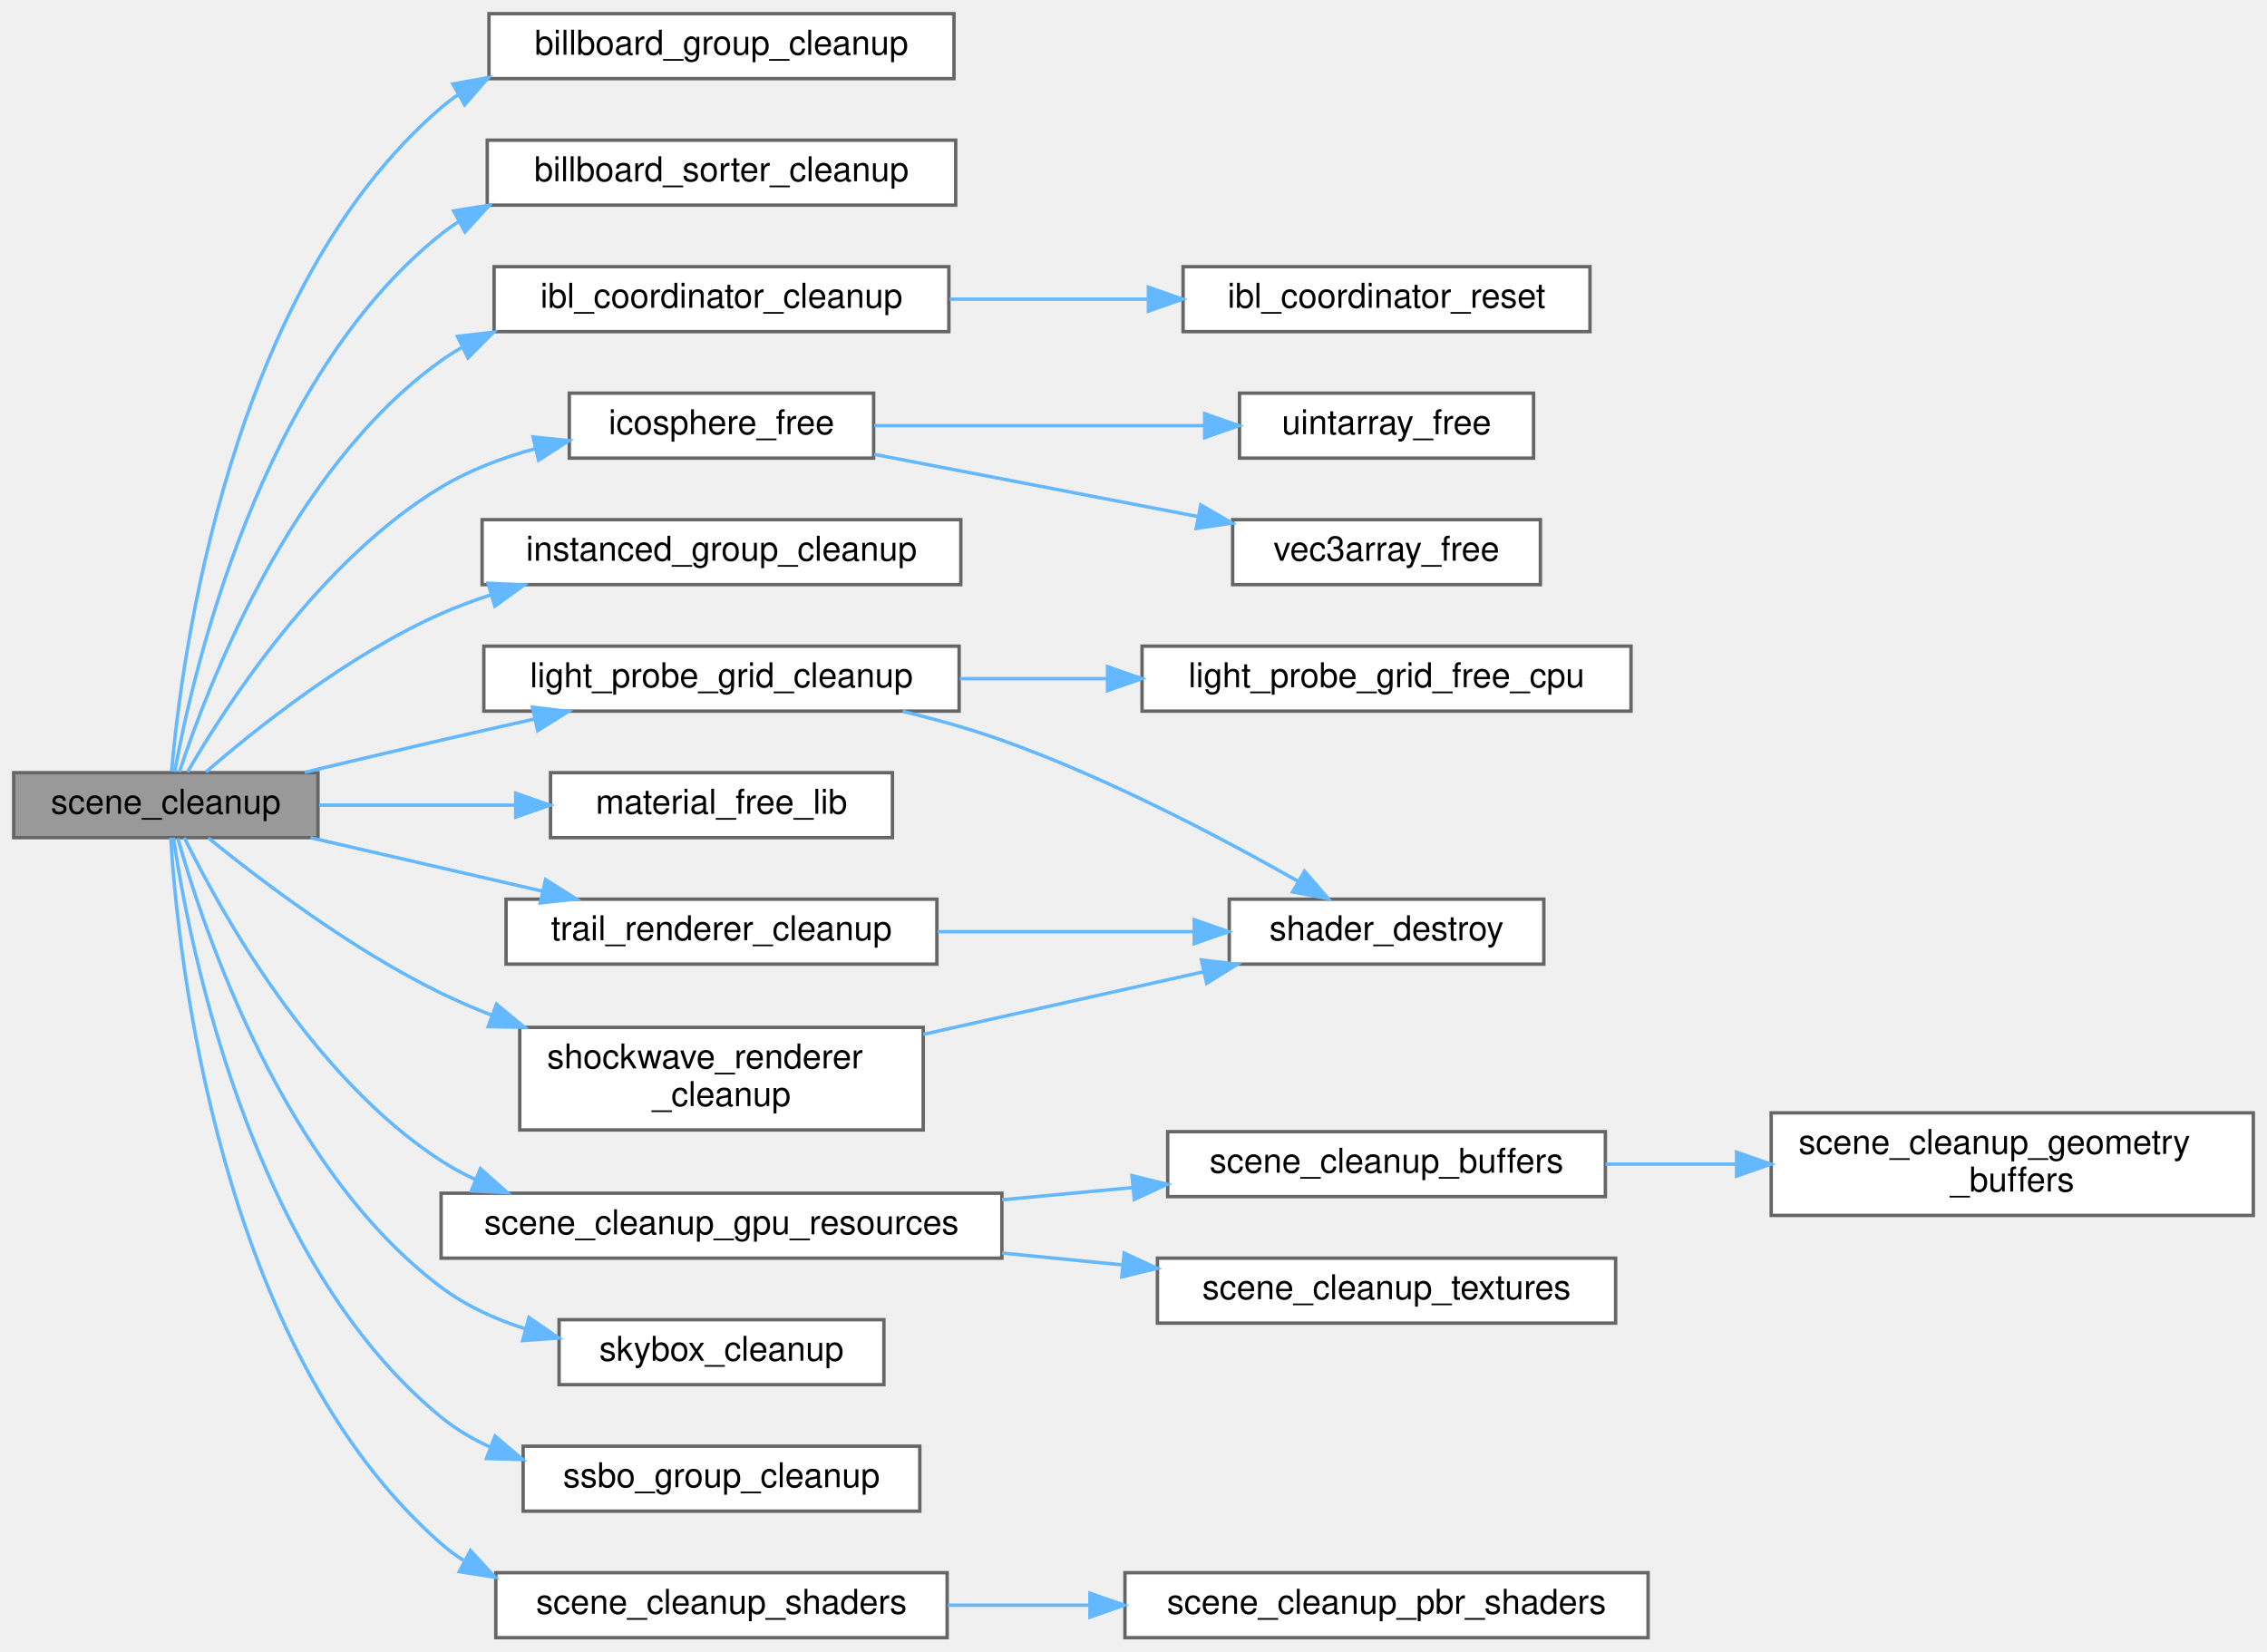
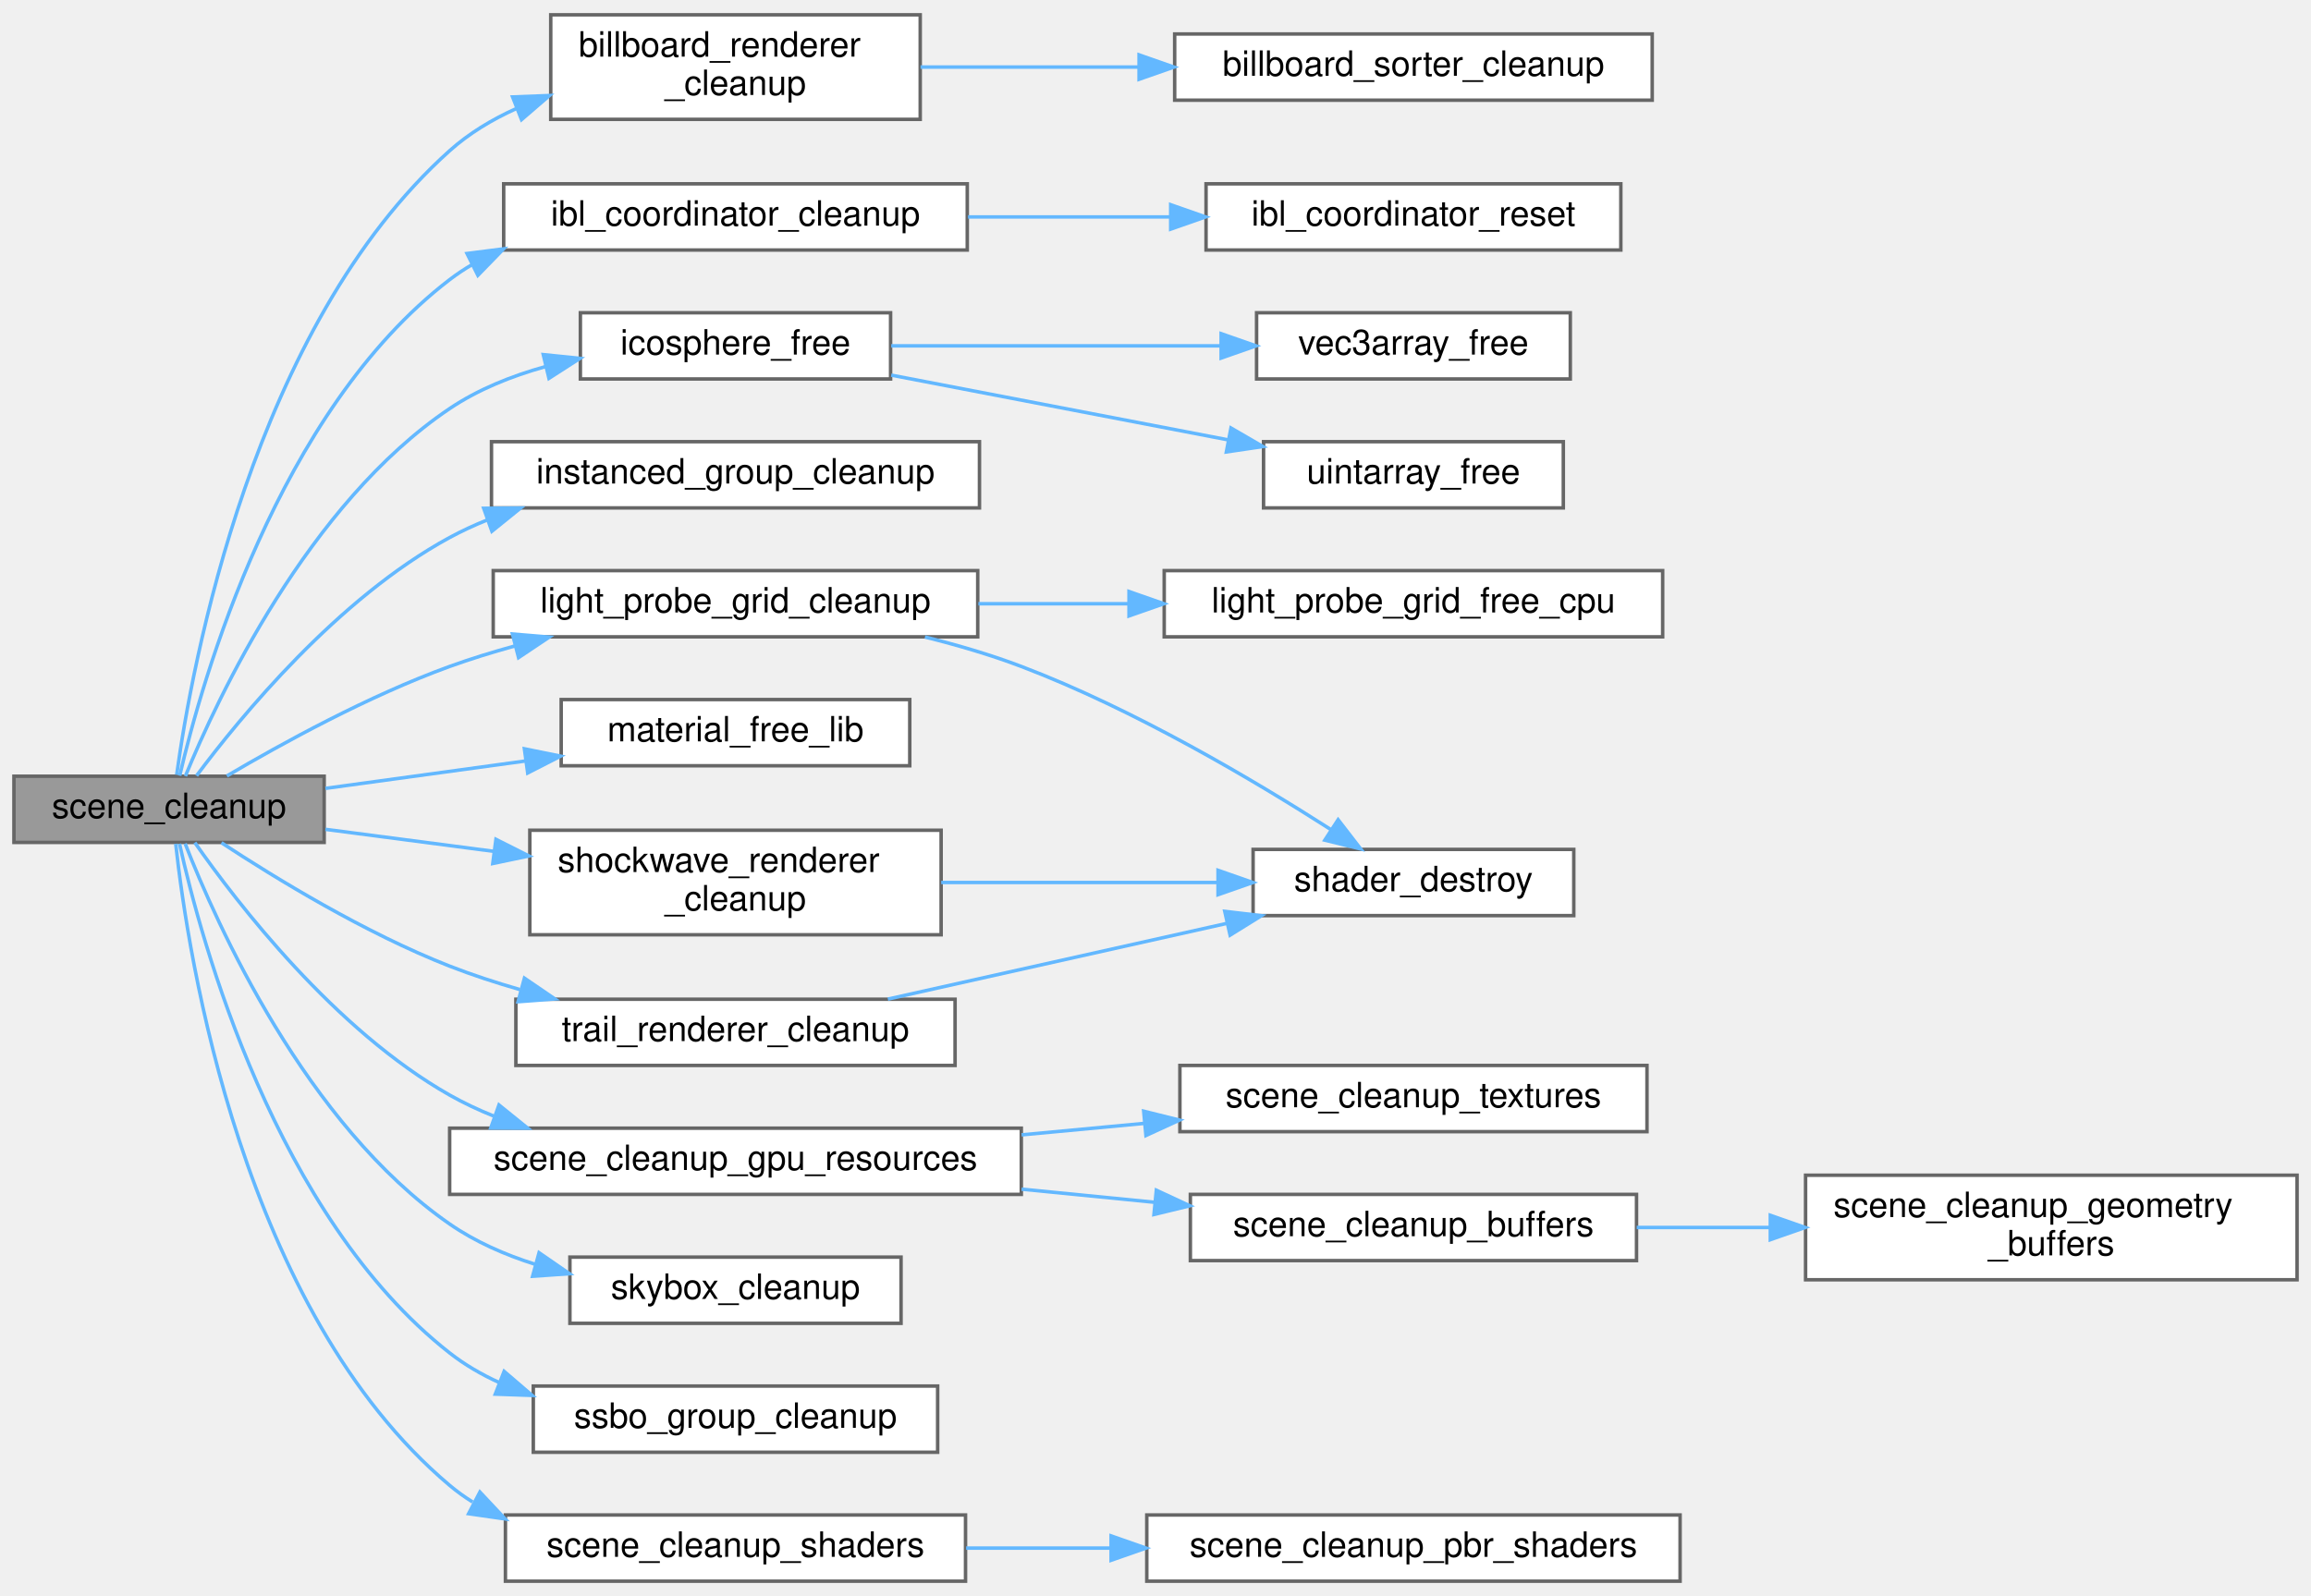
- <svg xmlns="http://www.w3.org/2000/svg" xmlns:xlink="http://www.w3.org/1999/xlink" width="663pt" height="483pt" viewBox="0.00 0.00 663.00 483.00">
-   <g id="graph0" class="graph" transform="scale(1 1) rotate(0) translate(4 479)">
+ <svg xmlns="http://www.w3.org/2000/svg" xmlns:xlink="http://www.w3.org/1999/xlink" width="663pt" height="458pt" viewBox="0.00 0.00 663.00 457.50">
+   <g id="graph0" class="graph" transform="scale(1 1) rotate(0) translate(4 453.5)">
    <g id="Node000001" class="node">
      <g id="a_Node000001">
        <a xlink:title="Cleans up scene resources.">
-           <polygon fill="#999999" stroke="#666666" points="89,-253 0,-253 0,-234 89,-234 89,-253" />
-           <text text-anchor="middle" x="44.5" y="-241" font-family="Helvetica,sans-Serif" font-size="10.00">scene_cleanup</text>
+           <polygon fill="#999999" stroke="#666666" points="89,-231 0,-231 0,-212 89,-212 89,-231" />
+           <text text-anchor="middle" x="44.5" y="-219" font-family="Helvetica,sans-Serif" font-size="10.00">scene_cleanup</text>
        </a>
      </g>
    </g>
    <g id="Node000002" class="node">
      <g id="a_Node000002">
-         <a xlink:href="billboard__rendering_8c.html#afe9bff73b698b1f2017877983fbf3f4c" target="_top" xlink:title="Releases all GPU resources allocated for the billboard group.">
-           <polygon fill="white" stroke="#666666" points="275,-475 139,-475 139,-456 275,-456 275,-475" />
-           <text text-anchor="middle" x="207" y="-463" font-family="Helvetica,sans-Serif" font-size="10.00">billboard_group_cleanup</text>
+         <a xlink:href="billboard__renderer_8c.html#a60c2566cde9be1fd592e69cff97ab26b" target="_top" xlink:title="Releases all GPU resources allocated for the billboard renderer.">
+           <polygon fill="white" stroke="#666666" points="260,-449.5 154,-449.5 154,-419.5 260,-419.5 260,-449.5" />
+           <text text-anchor="start" x="162" y="-437.5" font-family="Helvetica,sans-Serif" font-size="10.00">billboard_renderer</text>
+           <text text-anchor="middle" x="207" y="-426.5" font-family="Helvetica,sans-Serif" font-size="10.00">_cleanup</text>
        </a>
      </g>
    </g>
    <g id="edge1_Node000001_Node000002" class="edge">
      <g id="a_edge1_Node000001_Node000002">
        <a xlink:title=" ">
-           <path fill="none" stroke="#63b8ff" d="M46.19,-253.43C49.06,-286.57 62.97,-394.3 125,-447.5 126.56,-448.84 128.19,-450.08 129.89,-451.24" />
-           <polygon fill="#63b8ff" stroke="#63b8ff" points="128.44,-454.44 138.86,-456.32 131.89,-448.35 128.44,-454.44" />
-         </a>
-       </g>
-     </g>
-     <g id="Node000003" class="node">
-       <g id="a_Node000003">
-         <a xlink:href="billboard__sorting_8c.html#ad7a360778f7d79b99618da36773fb1fd" target="_top" xlink:title="Destroys the sorter context.">
-           <polygon fill="white" stroke="#666666" points="275.5,-438 138.5,-438 138.5,-419 275.5,-419 275.5,-438" />
-           <text text-anchor="middle" x="207" y="-426" font-family="Helvetica,sans-Serif" font-size="10.00">billboard_sorter_cleanup</text>
-         </a>
-       </g>
-     </g>
-     <g id="edge2_Node000001_Node000003" class="edge">
-       <g id="a_edge2_Node000001_Node000003">
-         <a xlink:title=" ">
-           <path fill="none" stroke="#63b8ff" d="M47.09,-253.25C52.36,-282.21 72,-368.29 125,-410.5 126.61,-411.78 128.28,-412.97 130.02,-414.08" />
-           <polygon fill="#63b8ff" stroke="#63b8ff" points="128.68,-417.33 139.14,-418.99 131.99,-411.17 128.68,-417.33" />
+           <path fill="none" stroke="#63b8ff" d="M46.69,-231.42C50.99,-262.67 68.52,-359.92 125,-410.5 130.56,-415.48 137.11,-419.43 144.03,-422.55" />
+           <polygon fill="#63b8ff" stroke="#63b8ff" points="143.06,-425.93 153.65,-426.34 145.62,-419.42 143.06,-425.93" />
        </a>
      </g>
    </g>
    <g id="Node000004" class="node">
      <g id="a_Node000004">
        <a xlink:href="ibl__coordinator_8c.html#a7af04c7b19cdf6fd658af855351f19ad" target="_top" xlink:title="Cleanups any pending resources held by the coordinator.">
          <polygon fill="white" stroke="#666666" points="273.5,-401 140.5,-401 140.5,-382 273.5,-382 273.5,-401" />
          <text text-anchor="middle" x="207" y="-389" font-family="Helvetica,sans-Serif" font-size="10.00">ibl_coordinator_cleanup</text>
        </a>
      </g>
    </g>
    <g id="edge3_Node000001_Node000004" class="edge">
      <g id="a_edge3_Node000001_Node000004">
        <a xlink:title=" ">
-           <path fill="none" stroke="#63b8ff" d="M48.45,-253.17C56.44,-277.58 80.87,-341.98 125,-373.5 126.9,-374.86 128.89,-376.12 130.95,-377.29" />
-           <polygon fill="#63b8ff" stroke="#63b8ff" points="129.8,-380.62 140.33,-381.83 132.86,-374.32 129.8,-380.62" />
+           <path fill="none" stroke="#63b8ff" d="M47.56,-231.16C53.87,-258.29 75.59,-335.65 125,-373.5 127.05,-375.07 129.21,-376.51 131.46,-377.83" />
+           <polygon fill="#63b8ff" stroke="#63b8ff" points="129.98,-381 140.49,-382.34 133.1,-374.74 129.98,-381" />
        </a>
      </g>
    </g>
    <g id="Node000006" class="node">
      <g id="a_Node000006">
        <a xlink:href="icosphere_8c.html#a5d46fa05e1dc89e653b23558a202774f" target="_top" xlink:title="Frees all dynamic memory in the icosphere container.">
          <polygon fill="white" stroke="#666666" points="251.5,-364 162.5,-364 162.5,-345 251.5,-345 251.5,-364" />
          <text text-anchor="middle" x="207" y="-352" font-family="Helvetica,sans-Serif" font-size="10.00">icosphere_free</text>
        </a>
      </g>
    </g>
    <g id="edge5_Node000001_Node000006" class="edge">
      <g id="a_edge5_Node000001_Node000006">
        <a xlink:title=" ">
-           <path fill="none" stroke="#63b8ff" d="M50.84,-253.19C61.95,-272.37 89.5,-315.17 125,-336.5 133.34,-341.51 142.92,-345.13 152.5,-347.75" />
-           <polygon fill="#63b8ff" stroke="#63b8ff" points="151.89,-351.2 162.43,-350.12 153.52,-344.39 151.89,-351.2" />
+           <path fill="none" stroke="#63b8ff" d="M49.19,-231.04C58.34,-253.35 84.32,-309.13 125,-336.5 133.16,-341.99 142.73,-345.83 152.38,-348.52" />
+           <polygon fill="#63b8ff" stroke="#63b8ff" points="151.86,-351.99 162.4,-350.91 153.49,-345.18 151.86,-351.99" />
        </a>
      </g>
    </g>
    <g id="Node000009" class="node">
      <g id="a_Node000009">
        <a xlink:href="instanced__rendering_8c.html#a1c3f138d496ea038ba38d988c71d6884" target="_top" xlink:title="Releases all GPU resources for the instanced group.">
          <polygon fill="white" stroke="#666666" points="277,-327 137,-327 137,-308 277,-308 277,-327" />
          <text text-anchor="middle" x="207" y="-315" font-family="Helvetica,sans-Serif" font-size="10.00">instanced_group_cleanup</text>
        </a>
      </g>
    </g>
    <g id="edge8_Node000001_Node000009" class="edge">
      <g id="a_edge8_Node000001_Node000009">
        <a xlink:title=" ">
-           <path fill="none" stroke="#63b8ff" d="M56.22,-253.18C70.75,-265.77 97.98,-287.56 125,-299.5 129.66,-301.56 134.57,-303.39 139.58,-305.02" />
-           <polygon fill="#63b8ff" stroke="#63b8ff" points="138.72,-308.42 149.3,-307.91 140.72,-301.71 138.72,-308.42" />
+           <path fill="none" stroke="#63b8ff" d="M52.39,-231.15C64.86,-247.86 92.88,-282.07 125,-299.5 128.46,-301.38 132.11,-303.06 135.86,-304.57" />
+           <polygon fill="#63b8ff" stroke="#63b8ff" points="134.77,-307.89 145.36,-307.97 137.12,-301.3 134.77,-307.89" />
        </a>
      </g>
    </g>
    <g id="Node000010" class="node">
      <g id="a_Node000010">
        <a xlink:href="light__probes_8c.html#a6c8fc97128572ecc44171194266abf88" target="_top" xlink:title="Cleans up all resources (CPU, GPU, Threads).">
          <polygon fill="white" stroke="#666666" points="276.5,-290 137.5,-290 137.5,-271 276.5,-271 276.5,-290" />
          <text text-anchor="middle" x="207" y="-278" font-family="Helvetica,sans-Serif" font-size="10.00">light_probe_grid_cleanup</text>
        </a>
      </g>
    </g>
    <g id="edge9_Node000001_Node000010" class="edge">
      <g id="a_edge9_Node000001_Node000010">
        <a xlink:title=" ">
-           <path fill="none" stroke="#63b8ff" d="M85.1,-253.1C97.83,-256.14 112,-259.5 125,-262.5 133.87,-264.54 143.29,-266.68 152.45,-268.73" />
-           <polygon fill="#63b8ff" stroke="#63b8ff" points="151.73,-272.15 162.25,-270.91 153.25,-265.32 151.73,-272.15" />
+           <path fill="none" stroke="#63b8ff" d="M61.09,-231.08C76.74,-240.31 101.78,-254.09 125,-262.5 130.96,-264.66 137.25,-266.6 143.6,-268.35" />
+           <polygon fill="#63b8ff" stroke="#63b8ff" points="143.02,-271.81 153.58,-270.93 144.77,-265.04 143.02,-271.81" />
        </a>
      </g>
    </g>
    <g id="Node000013" class="node">
      <g id="a_Node000013">
        <a xlink:href="material_8c.html#aa231f444b37b3b2f771ad22b78b2acb3" target="_top" xlink:title="Frees all memory associated with a material library.">
          <polygon fill="white" stroke="#666666" points="257,-253 157,-253 157,-234 257,-234 257,-253" />
          <text text-anchor="middle" x="207" y="-241" font-family="Helvetica,sans-Serif" font-size="10.00">material_free_lib</text>
        </a>
      </g>
    </g>
    <g id="edge12_Node000001_Node000013" class="edge">
      <g id="a_edge12_Node000001_Node000013">
        <a xlink:title=" ">
-           <path fill="none" stroke="#63b8ff" d="M89.36,-243.5C107.06,-243.5 127.76,-243.5 146.77,-243.5" />
-           <polygon fill="#63b8ff" stroke="#63b8ff" points="146.82,-247 156.82,-243.5 146.82,-240 146.82,-247" />
+           <path fill="none" stroke="#63b8ff" d="M89.36,-227.51C107.06,-229.94 127.76,-232.78 146.77,-235.38" />
+           <polygon fill="#63b8ff" stroke="#63b8ff" points="146.44,-238.87 156.82,-236.76 147.39,-231.93 146.44,-238.87" />
        </a>
      </g>
    </g>
    <g id="Node000014" class="node">
      <g id="a_Node000014">
        <a xlink:href="scene__cleanup_8c.html#a20b2a5cc121cfbd0c2a1696ead862bc3" target="_top" xlink:title=" ">
          <polygon fill="white" stroke="#666666" points="289,-130 125,-130 125,-111 289,-111 289,-130" />
          <text text-anchor="middle" x="207" y="-118" font-family="Helvetica,sans-Serif" font-size="10.00">scene_cleanup_gpu_resources</text>
        </a>
      </g>
    </g>
    <g id="edge13_Node000001_Node000014" class="edge">
      <g id="a_edge13_Node000001_Node000014">
        <a xlink:title=" ">
-           <path fill="none" stroke="#63b8ff" d="M49.92,-233.98C60.05,-213.28 87.03,-164.07 125,-139.5 128.16,-137.46 131.51,-135.63 134.98,-134.01" />
-           <polygon fill="#63b8ff" stroke="#63b8ff" points="136.5,-137.17 144.42,-130.14 133.84,-130.69 136.5,-137.17" />
+           <path fill="none" stroke="#63b8ff" d="M51.9,-211.94C64.01,-194.63 92.05,-158.17 125,-139.5 129,-137.24 133.25,-135.24 137.63,-133.48" />
+           <polygon fill="#63b8ff" stroke="#63b8ff" points="139.15,-136.66 147.39,-130 136.8,-130.06 139.15,-136.66" />
        </a>
      </g>
    </g>
    <g id="Node000018" class="node">
      <g id="a_Node000018">
        <a xlink:href="scene__cleanup_8c.html#a50a9a525b6a64adff72514d309f6e0e9" target="_top" xlink:title=" ">
          <polygon fill="white" stroke="#666666" points="273,-19 141,-19 141,0 273,0 273,-19" />
          <text text-anchor="middle" x="207" y="-7" font-family="Helvetica,sans-Serif" font-size="10.00">scene_cleanup_shaders</text>
        </a>
      </g>
    </g>
    <g id="edge17_Node000001_Node000018" class="edge">
      <g id="a_edge17_Node000001_Node000018">
        <a xlink:title=" ">
-           <path fill="none" stroke="#63b8ff" d="M45.93,-233.96C47.99,-200.09 59.72,-84.57 125,-27.5 127.04,-25.72 129.22,-24.1 131.5,-22.63" />
-           <polygon fill="#63b8ff" stroke="#63b8ff" points="133.6,-25.48 140.77,-17.68 130.3,-19.3 133.6,-25.48" />
+           <path fill="none" stroke="#63b8ff" d="M46.41,-211.6C49.9,-179.54 65.44,-77.7 125,-27.5 127.07,-25.75 129.28,-24.17 131.58,-22.73" />
+           <polygon fill="#63b8ff" stroke="#63b8ff" points="133.68,-25.58 140.93,-17.86 130.44,-19.37 133.68,-25.58" />
        </a>
      </g>
    </g>
    <g id="Node000020" class="node">
      <g id="a_Node000020">
        <a xlink:href="shockwave_8c.html#a62fa17ef9c97f9ec82e7564c3b066377" target="_top" xlink:title="Releases all GPU resources.">
-           <polygon fill="white" stroke="#666666" points="266,-178.5 148,-178.5 148,-148.5 266,-148.5 266,-178.5" />
-           <text text-anchor="start" x="156" y="-166.5" font-family="Helvetica,sans-Serif" font-size="10.00">shockwave_renderer</text>
-           <text text-anchor="middle" x="207" y="-155.5" font-family="Helvetica,sans-Serif" font-size="10.00">_cleanup</text>
+           <polygon fill="white" stroke="#666666" points="266,-215.5 148,-215.5 148,-185.5 266,-185.5 266,-215.5" />
+           <text text-anchor="start" x="156" y="-203.5" font-family="Helvetica,sans-Serif" font-size="10.00">shockwave_renderer</text>
+           <text text-anchor="middle" x="207" y="-192.5" font-family="Helvetica,sans-Serif" font-size="10.00">_cleanup</text>
        </a>
      </g>
    </g>
    <g id="edge19_Node000001_Node000020" class="edge">
      <g id="a_edge19_Node000001_Node000020">
        <a xlink:title=" ">
-           <path fill="none" stroke="#63b8ff" d="M56.92,-233.91C71.76,-221.85 98.88,-201.19 125,-188.5 129.68,-186.23 134.61,-184.1 139.63,-182.14" />
-           <polygon fill="#63b8ff" stroke="#63b8ff" points="141.2,-185.29 149.37,-178.54 138.77,-178.72 141.2,-185.29" />
+           <path fill="none" stroke="#63b8ff" d="M89.36,-215.76C104.27,-213.81 121.31,-211.58 137.67,-209.44" />
+           <polygon fill="#63b8ff" stroke="#63b8ff" points="138.28,-212.89 147.74,-208.12 137.37,-205.95 138.28,-212.89" />
        </a>
      </g>
    </g>
    <g id="Node000021" class="node">
      <g id="a_Node000021">
        <a xlink:href="skybox_8c.html#a426022a6fba8e5f57863e91b5ce3a3a0" target="_top" xlink:title="Cleans up GPU resources.">
          <polygon fill="white" stroke="#666666" points="254.5,-93 159.5,-93 159.5,-74 254.5,-74 254.5,-93" />
          <text text-anchor="middle" x="207" y="-81" font-family="Helvetica,sans-Serif" font-size="10.00">skybox_cleanup</text>
        </a>
      </g>
    </g>
    <g id="edge21_Node000001_Node000021" class="edge">
      <g id="a_edge21_Node000001_Node000021">
        <a xlink:title=" ">
-           <path fill="none" stroke="#63b8ff" d="M48.01,-233.82C55.21,-208.06 78.48,-137.42 125,-102.5 132.3,-97.02 140.92,-93.09 149.78,-90.28" />
-           <polygon fill="#63b8ff" stroke="#63b8ff" points="150.7,-93.65 159.42,-87.64 148.86,-86.9 150.7,-93.65" />
+           <path fill="none" stroke="#63b8ff" d="M49.11,-211.67C58.1,-188.65 83.75,-131.09 125,-102.5 132.33,-97.42 140.84,-93.68 149.53,-90.94" />
+           <polygon fill="#63b8ff" stroke="#63b8ff" points="150.65,-94.26 159.37,-88.24 148.8,-87.51 150.65,-94.26" />
        </a>
      </g>
    </g>
    <g id="Node000022" class="node">
      <g id="a_Node000022">
        <a xlink:href="ssbo__rendering_8c.html#aae9fda89e7e2fe2746ac18af43fc988f" target="_top" xlink:title="Releases GPU resources.">
          <polygon fill="white" stroke="#666666" points="265,-56 149,-56 149,-37 265,-37 265,-56" />
          <text text-anchor="middle" x="207" y="-44" font-family="Helvetica,sans-Serif" font-size="10.00">ssbo_group_cleanup</text>
        </a>
      </g>
    </g>
    <g id="edge22_Node000001_Node000022" class="edge">
      <g id="a_edge22_Node000001_Node000022">
        <a xlink:title=" ">
-           <path fill="none" stroke="#63b8ff" d="M46.73,-233.93C51.13,-203.83 68.95,-110.36 125,-64.5 129.32,-60.97 134.19,-58.09 139.34,-55.75" />
-           <polygon fill="#63b8ff" stroke="#63b8ff" points="140.78,-58.95 148.86,-52.1 138.27,-52.41 140.78,-58.95" />
+           <path fill="none" stroke="#63b8ff" d="M47.5,-211.62C53.65,-183.87 75,-104.7 125,-65.5 129.33,-62.1 134.17,-59.3 139.27,-56.98" />
+           <polygon fill="#63b8ff" stroke="#63b8ff" points="140.63,-60.21 148.67,-53.31 138.09,-53.68 140.63,-60.21" />
        </a>
      </g>
    </g>
    <g id="Node000023" class="node">
      <g id="a_Node000023">
        <a xlink:href="trail__renderer_8c.html#aff7e69ac17c34ee473f7a2df615f2f75" target="_top" xlink:title="Releases all GPU resources.">
-           <polygon fill="white" stroke="#666666" points="270,-216 144,-216 144,-197 270,-197 270,-216" />
-           <text text-anchor="middle" x="207" y="-204" font-family="Helvetica,sans-Serif" font-size="10.00">trail_renderer_cleanup</text>
+           <polygon fill="white" stroke="#666666" points="270,-167 144,-167 144,-148 270,-148 270,-167" />
+           <text text-anchor="middle" x="207" y="-155" font-family="Helvetica,sans-Serif" font-size="10.00">trail_renderer_cleanup</text>
        </a>
      </g>
    </g>
    <g id="edge23_Node000001_Node000023" class="edge">
      <g id="a_edge23_Node000001_Node000023">
        <a xlink:title=" ">
-           <path fill="none" stroke="#63b8ff" d="M86.83,-233.97C107.53,-229.2 132.79,-223.38 154.72,-218.32" />
-           <polygon fill="#63b8ff" stroke="#63b8ff" points="155.57,-221.72 164.53,-216.06 154,-214.9 155.57,-221.72" />
+           <path fill="none" stroke="#63b8ff" d="M59.54,-211.91C74.96,-201.78 100.78,-185.97 125,-176.5 131.42,-173.99 138.26,-171.76 145.13,-169.78" />
+           <polygon fill="#63b8ff" stroke="#63b8ff" points="146.45,-173.05 155.2,-167.08 144.63,-166.29 146.45,-173.05" />
+         </a>
+       </g>
+     </g>
+     <g id="Node000003" class="node">
+       <g id="a_Node000003">
+         <a xlink:href="billboard__sorter_8c.html#ad7a360778f7d79b99618da36773fb1fd" target="_top" xlink:title="Destroys the sorter context.">
+           <polygon fill="white" stroke="#666666" points="470,-444 333,-444 333,-425 470,-425 470,-444" />
+           <text text-anchor="middle" x="401.5" y="-432" font-family="Helvetica,sans-Serif" font-size="10.00">billboard_sorter_cleanup</text>
+         </a>
+       </g>
+     </g>
+     <g id="edge2_Node000002_Node000003" class="edge">
+       <g id="a_edge2_Node000002_Node000003">
+         <a xlink:title=" ">
+           <path fill="none" stroke="#63b8ff" d="M260.09,-434.5C279.33,-434.5 301.56,-434.5 322.59,-434.5" />
+           <polygon fill="#63b8ff" stroke="#63b8ff" points="322.79,-438 332.79,-434.5 322.79,-431 322.79,-438" />
        </a>
      </g>
    </g>
    <g id="Node000005" class="node">
      <g id="a_Node000005">
        <a xlink:href="ibl__coordinator_8c.html#a0bff11f3337e1e69179225a25757bcc0" target="_top" xlink:title="Resets the coordinator to IDLE state.">
          <polygon fill="white" stroke="#666666" points="461,-401 342,-401 342,-382 461,-382 461,-401" />
          <text text-anchor="middle" x="401.5" y="-389" font-family="Helvetica,sans-Serif" font-size="10.00">ibl_coordinator_reset</text>
        </a>
      </g>
    </g>
    <g id="edge4_Node000004_Node000005" class="edge">
      <g id="a_edge4_Node000004_Node000005">
        <a xlink:title=" ">
          <path fill="none" stroke="#63b8ff" d="M273.71,-391.5C292.45,-391.5 312.92,-391.5 331.83,-391.5" />
          <polygon fill="#63b8ff" stroke="#63b8ff" points="331.86,-395 341.86,-391.5 331.86,-388 331.86,-395" />
        </a>
      </g>
    </g>
    <g id="Node000007" class="node">
      <g id="a_Node000007">
        <a xlink:href="icosphere_8c.html#aeabbf4b8c74fefac0070104ad779cd62" target="_top" xlink:title="Frees the internal buffer of a UintArray.">
-           <polygon fill="white" stroke="#666666" points="444.5,-364 358.5,-364 358.5,-345 444.5,-345 444.5,-364" />
-           <text text-anchor="middle" x="401.5" y="-352" font-family="Helvetica,sans-Serif" font-size="10.00">uintarray_free</text>
+           <polygon fill="white" stroke="#666666" points="444.5,-327 358.5,-327 358.5,-308 444.5,-308 444.5,-327" />
+           <text text-anchor="middle" x="401.5" y="-315" font-family="Helvetica,sans-Serif" font-size="10.00">uintarray_free</text>
        </a>
      </g>
    </g>
    <g id="edge6_Node000006_Node000007" class="edge">
      <g id="a_edge6_Node000006_Node000007">
        <a xlink:title=" ">
-           <path fill="none" stroke="#63b8ff" d="M251.68,-354.5C280.26,-354.5 317.76,-354.5 347.96,-354.5" />
-           <polygon fill="#63b8ff" stroke="#63b8ff" points="348.31,-358 358.31,-354.5 348.31,-351 348.31,-358" />
+           <path fill="none" stroke="#63b8ff" d="M251.68,-346.1C280.38,-340.59 318.08,-333.34 348.36,-327.52" />
+           <polygon fill="#63b8ff" stroke="#63b8ff" points="349.15,-330.93 358.31,-325.61 347.83,-324.06 349.15,-330.93" />
        </a>
      </g>
    </g>
    <g id="Node000008" class="node">
      <g id="a_Node000008">
        <a xlink:href="icosphere_8c.html#ad4ff3644bfe858f66d74316bbf80c39a" target="_top" xlink:title="Frees the internal buffer of a Vec3Array.">
-           <polygon fill="white" stroke="#666666" points="446.5,-327 356.5,-327 356.5,-308 446.5,-308 446.5,-327" />
-           <text text-anchor="middle" x="401.5" y="-315" font-family="Helvetica,sans-Serif" font-size="10.00">vec3array_free</text>
+           <polygon fill="white" stroke="#666666" points="446.5,-364 356.5,-364 356.5,-345 446.5,-345 446.5,-364" />
+           <text text-anchor="middle" x="401.5" y="-352" font-family="Helvetica,sans-Serif" font-size="10.00">vec3array_free</text>
        </a>
      </g>
    </g>
    <g id="edge7_Node000006_Node000008" class="edge">
      <g id="a_edge7_Node000006_Node000008">
        <a xlink:title=" ">
-           <path fill="none" stroke="#63b8ff" d="M251.68,-346.1C279.79,-340.7 316.52,-333.64 346.46,-327.89" />
-           <polygon fill="#63b8ff" stroke="#63b8ff" points="347.17,-331.32 356.33,-325.99 345.84,-324.44 347.17,-331.32" />
+           <path fill="none" stroke="#63b8ff" d="M251.68,-354.5C279.66,-354.5 316.2,-354.5 346.06,-354.5" />
+           <polygon fill="#63b8ff" stroke="#63b8ff" points="346.33,-358 356.33,-354.5 346.33,-351 346.33,-358" />
        </a>
      </g>
    </g>
    <g id="Node000011" class="node">
      <g id="a_Node000011">
        <a xlink:href="light__probes_8c.html#af2faf1cd11e22b3cedfba8ea055224df" target="_top" xlink:title="Cleans up CPU resources.">
          <polygon fill="white" stroke="#666666" points="473,-290 330,-290 330,-271 473,-271 473,-290" />
          <text text-anchor="middle" x="401.5" y="-278" font-family="Helvetica,sans-Serif" font-size="10.00">light_probe_grid_free_cpu</text>
        </a>
      </g>
    </g>
    <g id="edge10_Node000010_Node000011" class="edge">
      <g id="a_edge10_Node000010_Node000011">
        <a xlink:title=" ">
          <path fill="none" stroke="#63b8ff" d="M276.68,-280.5C290.58,-280.5 305.32,-280.5 319.6,-280.5" />
          <polygon fill="#63b8ff" stroke="#63b8ff" points="319.9,-284 329.9,-280.5 319.9,-277 319.9,-284" />
        </a>
      </g>
    </g>
    <g id="Node000012" class="node">
      <g id="a_Node000012">
        <a xlink:href="shader_8c.html#a54bf3663058663ec7530cd1a0a1af00b" target="_top" xlink:title="Destroys the shader wrapper and deletes the GL program.">
-           <polygon fill="white" stroke="#666666" points="447.5,-216 355.5,-216 355.5,-197 447.5,-197 447.5,-216" />
-           <text text-anchor="middle" x="401.5" y="-204" font-family="Helvetica,sans-Serif" font-size="10.00">shader_destroy</text>
+           <polygon fill="white" stroke="#666666" points="447.5,-210 355.5,-210 355.5,-191 447.5,-191 447.5,-210" />
+           <text text-anchor="middle" x="401.5" y="-198" font-family="Helvetica,sans-Serif" font-size="10.00">shader_destroy</text>
        </a>
      </g>
    </g>
    <g id="edge11_Node000010_Node000012" class="edge">
      <g id="a_edge11_Node000010_Node000012">
        <a xlink:title=" ">
-           <path fill="none" stroke="#63b8ff" d="M259.96,-270.95C269.73,-268.6 279.77,-265.79 289,-262.5 320.07,-251.44 353.62,-233.73 375.71,-221.19" />
-           <polygon fill="#63b8ff" stroke="#63b8ff" points="377.52,-224.19 384.44,-216.16 374.03,-218.12 377.52,-224.19" />
+           <path fill="none" stroke="#63b8ff" d="M261.37,-270.95C270.72,-268.62 280.25,-265.83 289,-262.5 321.43,-250.18 355.91,-229.73 377.8,-215.7" />
+           <polygon fill="#63b8ff" stroke="#63b8ff" points="379.89,-218.52 386.37,-210.13 376.07,-212.65 379.89,-218.52" />
        </a>
      </g>
    </g>
    <g id="Node000015" class="node">
      <g id="a_Node000015">
        <a xlink:href="scene__cleanup_8c.html#af38744aa42e41f95b6dc75a7f1ffb57d" target="_top" xlink:title=" ">
-           <polygon fill="white" stroke="#666666" points="465.5,-148 337.5,-148 337.5,-129 465.5,-129 465.5,-148" />
-           <text text-anchor="middle" x="401.5" y="-136" font-family="Helvetica,sans-Serif" font-size="10.00">scene_cleanup_buffers</text>
+           <polygon fill="white" stroke="#666666" points="465.5,-111 337.5,-111 337.5,-92 465.5,-92 465.5,-111" />
+           <text text-anchor="middle" x="401.5" y="-99" font-family="Helvetica,sans-Serif" font-size="10.00">scene_cleanup_buffers</text>
        </a>
      </g>
    </g>
    <g id="edge14_Node000014_Node000015" class="edge">
      <g id="a_edge14_Node000014_Node000015">
        <a xlink:title=" ">
-           <path fill="none" stroke="#63b8ff" d="M289.08,-128.08C301.68,-129.26 314.64,-130.47 327.06,-131.63" />
-           <polygon fill="#63b8ff" stroke="#63b8ff" points="327.07,-135.15 337.35,-132.6 327.72,-128.18 327.07,-135.15" />
+           <path fill="none" stroke="#63b8ff" d="M289.08,-112.5C301.68,-111.25 314.64,-109.97 327.06,-108.75" />
+           <polygon fill="#63b8ff" stroke="#63b8ff" points="327.74,-112.2 337.35,-107.73 327.06,-105.23 327.74,-112.2" />
        </a>
      </g>
    </g>
    <g id="Node000017" class="node">
      <g id="a_Node000017">
        <a xlink:href="scene__cleanup_8c.html#a5d03299a2403acf2110589d4800f4b95" target="_top" xlink:title=" ">
-           <polygon fill="white" stroke="#666666" points="468.5,-111 334.5,-111 334.5,-92 468.5,-92 468.5,-111" />
-           <text text-anchor="middle" x="401.5" y="-99" font-family="Helvetica,sans-Serif" font-size="10.00">scene_cleanup_textures</text>
+           <polygon fill="white" stroke="#666666" points="468.5,-148 334.5,-148 334.5,-129 468.5,-129 468.5,-148" />
+           <text text-anchor="middle" x="401.5" y="-136" font-family="Helvetica,sans-Serif" font-size="10.00">scene_cleanup_textures</text>
        </a>
      </g>
    </g>
    <g id="edge16_Node000014_Node000017" class="edge">
      <g id="a_edge16_Node000014_Node000017">
        <a xlink:title=" ">
-           <path fill="none" stroke="#63b8ff" d="M289.08,-112.5C300.76,-111.34 312.75,-110.16 324.33,-109.02" />
-           <polygon fill="#63b8ff" stroke="#63b8ff" points="324.78,-112.49 334.39,-108.03 324.09,-105.52 324.78,-112.49" />
+           <path fill="none" stroke="#63b8ff" d="M289.08,-128.08C300.76,-129.17 312.75,-130.29 324.33,-131.38" />
+           <polygon fill="#63b8ff" stroke="#63b8ff" points="324.11,-134.87 334.39,-132.32 324.76,-127.9 324.11,-134.87" />
        </a>
      </g>
    </g>
    <g id="Node000016" class="node">
      <g id="a_Node000016">
        <a xlink:href="scene__cleanup_8c.html#a24bdb02de96abeaa6a2fbdc577022c24" target="_top" xlink:title=" ">
-           <polygon fill="white" stroke="#666666" points="655,-153.5 514,-153.5 514,-123.5 655,-123.5 655,-153.5" />
-           <text text-anchor="start" x="522" y="-141.5" font-family="Helvetica,sans-Serif" font-size="10.00">scene_cleanup_geometry</text>
-           <text text-anchor="middle" x="584.5" y="-130.5" font-family="Helvetica,sans-Serif" font-size="10.00">_buffers</text>
+           <polygon fill="white" stroke="#666666" points="655,-116.5 514,-116.5 514,-86.5 655,-86.5 655,-116.5" />
+           <text text-anchor="start" x="522" y="-104.5" font-family="Helvetica,sans-Serif" font-size="10.00">scene_cleanup_geometry</text>
+           <text text-anchor="middle" x="584.5" y="-93.5" font-family="Helvetica,sans-Serif" font-size="10.00">_buffers</text>
        </a>
      </g>
    </g>
    <g id="edge15_Node000015_Node000016" class="edge">
      <g id="a_edge15_Node000015_Node000016">
        <a xlink:title=" ">
-           <path fill="none" stroke="#63b8ff" d="M465.55,-138.5C477.87,-138.5 490.93,-138.5 503.71,-138.5" />
-           <polygon fill="#63b8ff" stroke="#63b8ff" points="503.88,-142 513.88,-138.5 503.88,-135 503.88,-142" />
+           <path fill="none" stroke="#63b8ff" d="M465.55,-101.5C477.87,-101.5 490.93,-101.5 503.71,-101.5" />
+           <polygon fill="#63b8ff" stroke="#63b8ff" points="503.88,-105 513.88,-101.5 503.88,-98 503.88,-105" />
        </a>
      </g>
    </g>
    <g id="Node000019" class="node">
      <g id="a_Node000019">
        <a xlink:href="scene__cleanup_8c.html#ae38a190b0dc00819aec7e5afc1d32d10" target="_top" xlink:title=" ">
          <polygon fill="white" stroke="#666666" points="478,-19 325,-19 325,0 478,0 478,-19" />
          <text text-anchor="middle" x="401.5" y="-7" font-family="Helvetica,sans-Serif" font-size="10.00">scene_cleanup_pbr_shaders</text>
        </a>
      </g>
    </g>
    <g id="edge18_Node000018_Node000019" class="edge">
      <g id="a_edge18_Node000018_Node000019">
        <a xlink:title=" ">
          <path fill="none" stroke="#63b8ff" d="M273.17,-9.5C286.51,-9.5 300.75,-9.5 314.68,-9.5" />
          <polygon fill="#63b8ff" stroke="#63b8ff" points="314.76,-13 324.76,-9.5 314.76,-6 314.76,-13" />
        </a>
      </g>
    </g>
    <g id="edge20_Node000020_Node000012" class="edge">
      <g id="a_edge20_Node000020_Node000012">
        <a xlink:title=" ">
-           <path fill="none" stroke="#63b8ff" d="M266.02,-176.46C292.11,-182.29 322.68,-189.12 348.08,-194.79" />
-           <polygon fill="#63b8ff" stroke="#63b8ff" points="347.37,-198.22 357.89,-196.98 348.9,-191.39 347.37,-198.22" />
+           <path fill="none" stroke="#63b8ff" d="M266.02,-200.5C291.11,-200.5 320.33,-200.5 345.12,-200.5" />
+           <polygon fill="#63b8ff" stroke="#63b8ff" points="345.44,-204 355.44,-200.5 345.44,-197 345.44,-204" />
        </a>
      </g>
    </g>
    <g id="edge24_Node000023_Node000012" class="edge">
      <g id="a_edge24_Node000023_Node000012">
        <a xlink:title=" ">
-           <path fill="none" stroke="#63b8ff" d="M270.23,-206.5C294.35,-206.5 321.73,-206.5 345.14,-206.5" />
-           <polygon fill="#63b8ff" stroke="#63b8ff" points="345.26,-210 355.26,-206.5 345.26,-203 345.26,-210" />
+           <path fill="none" stroke="#63b8ff" d="M250.72,-167.04C279.38,-173.45 317.33,-181.92 347.85,-188.74" />
+           <polygon fill="#63b8ff" stroke="#63b8ff" points="347.37,-192.22 357.9,-190.98 348.9,-185.39 347.37,-192.22" />
        </a>
      </g>
    </g>
  </g>
</svg>
